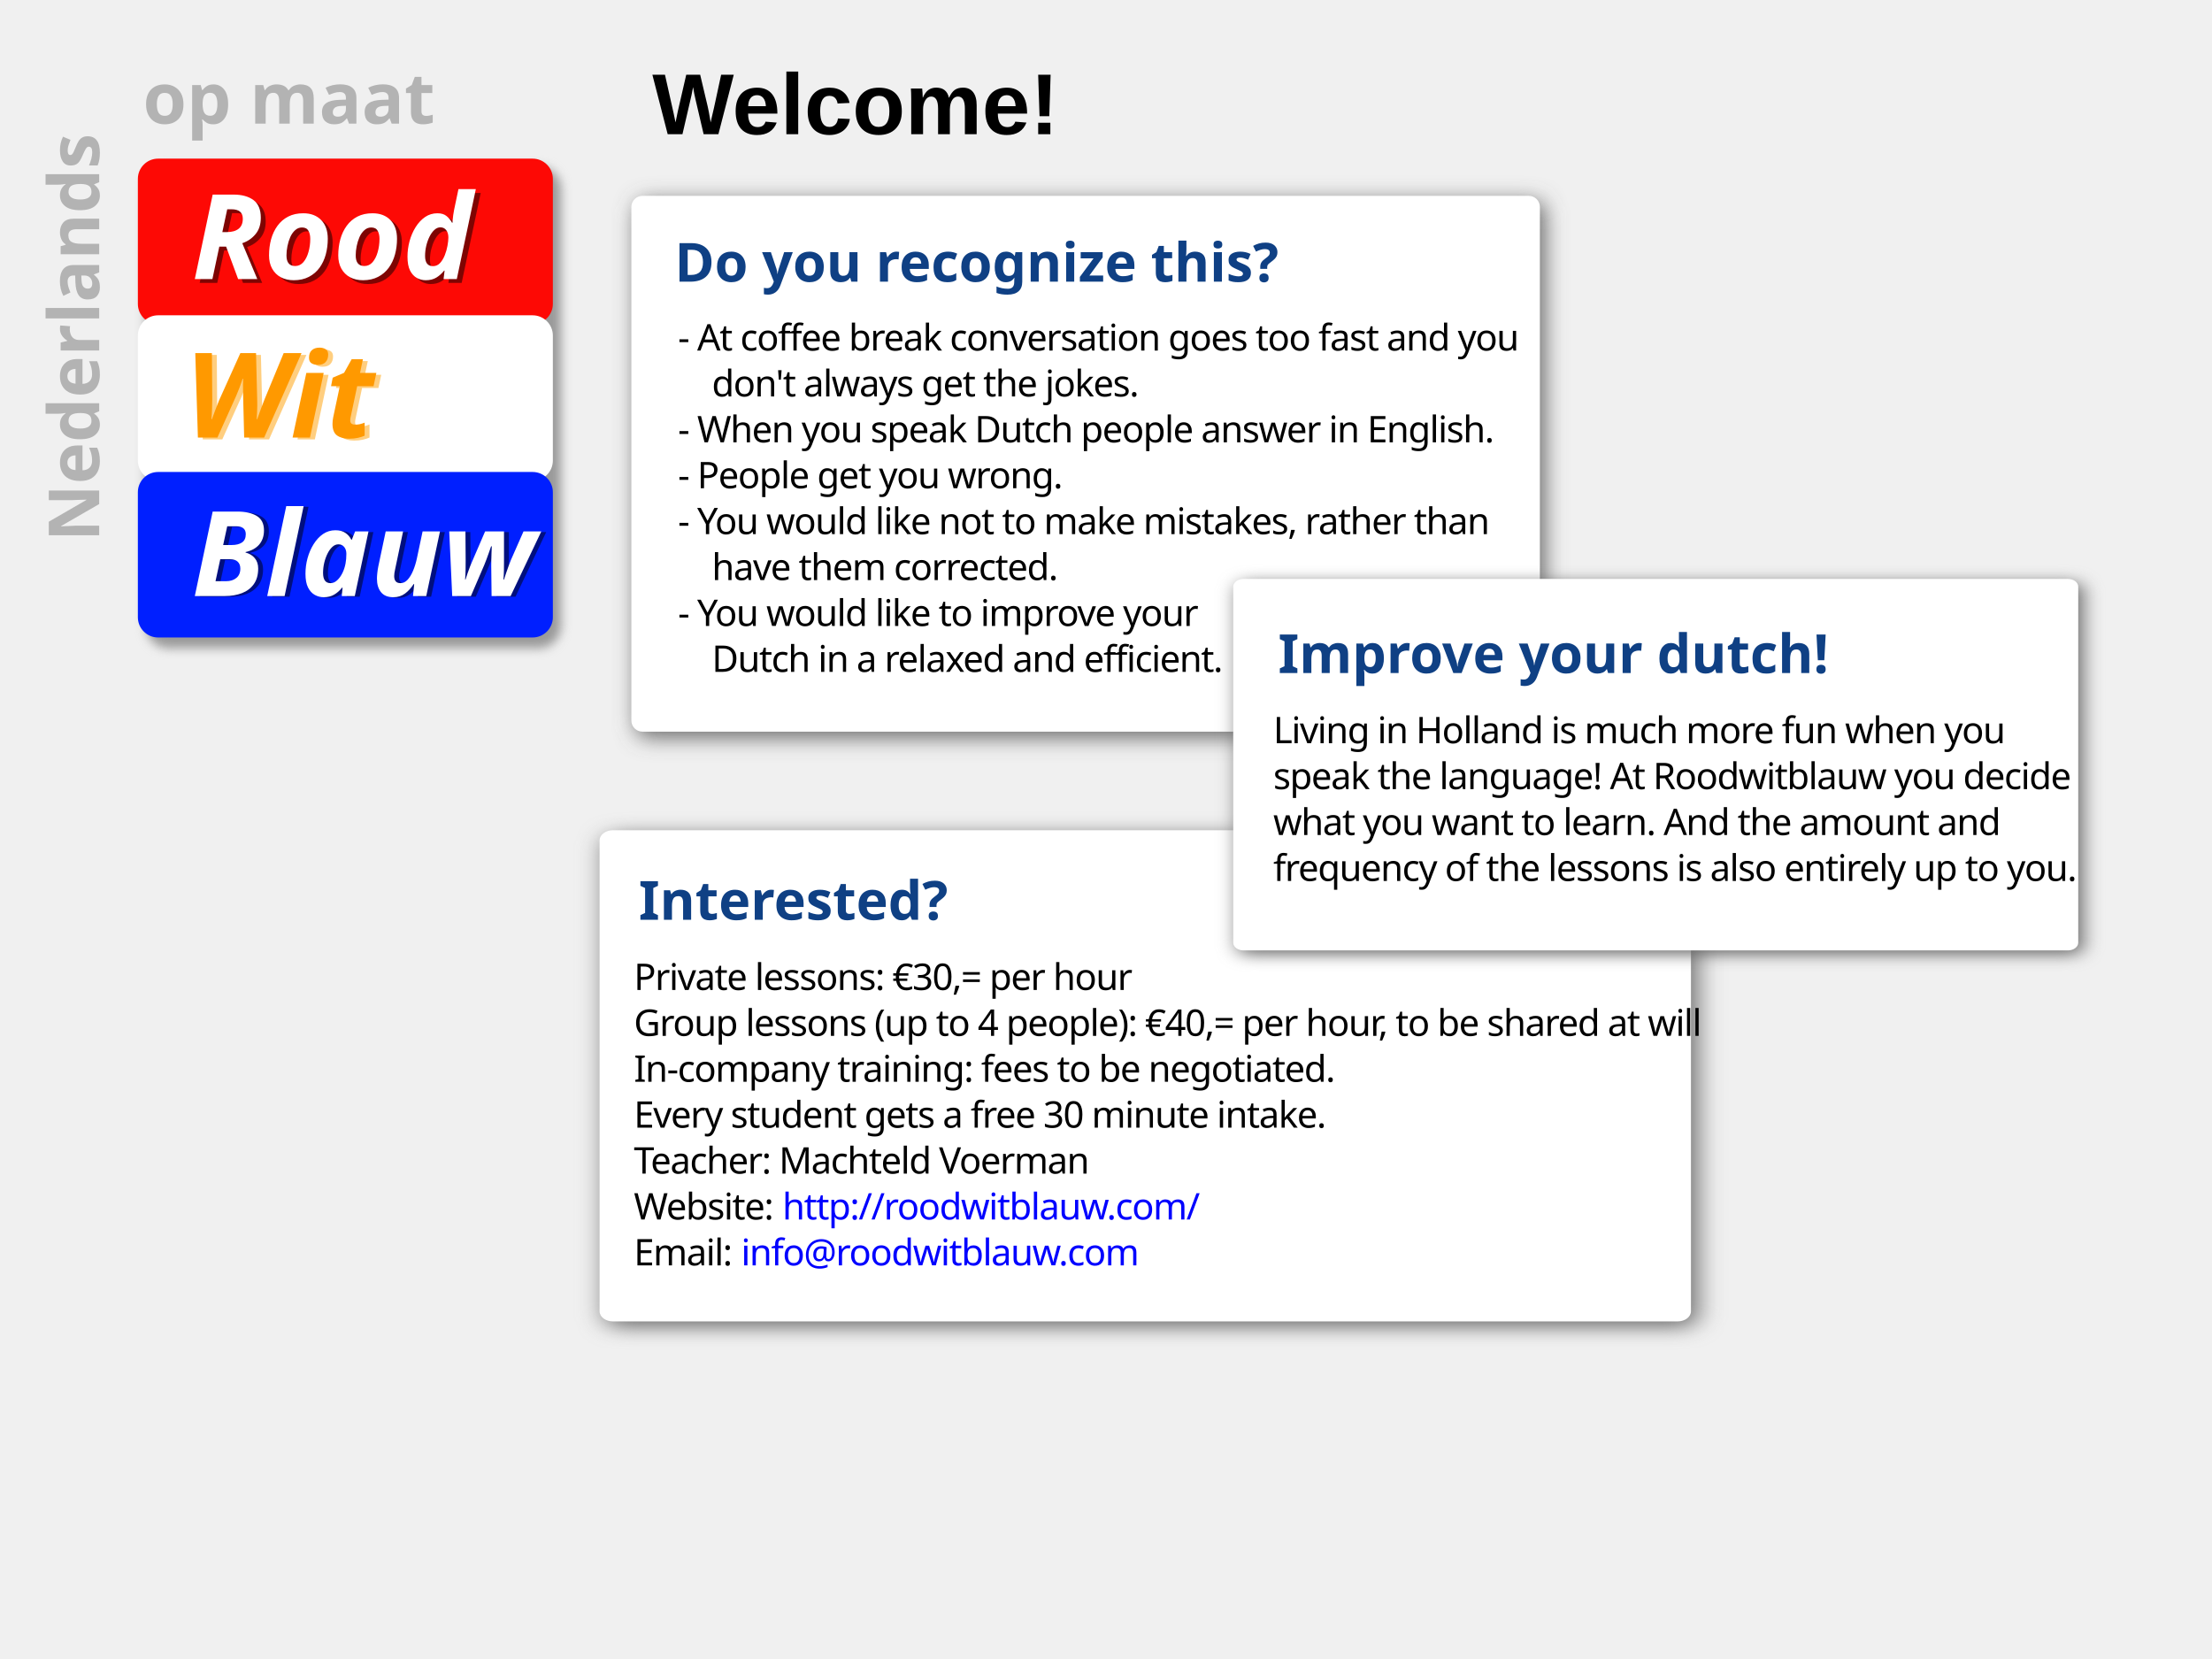
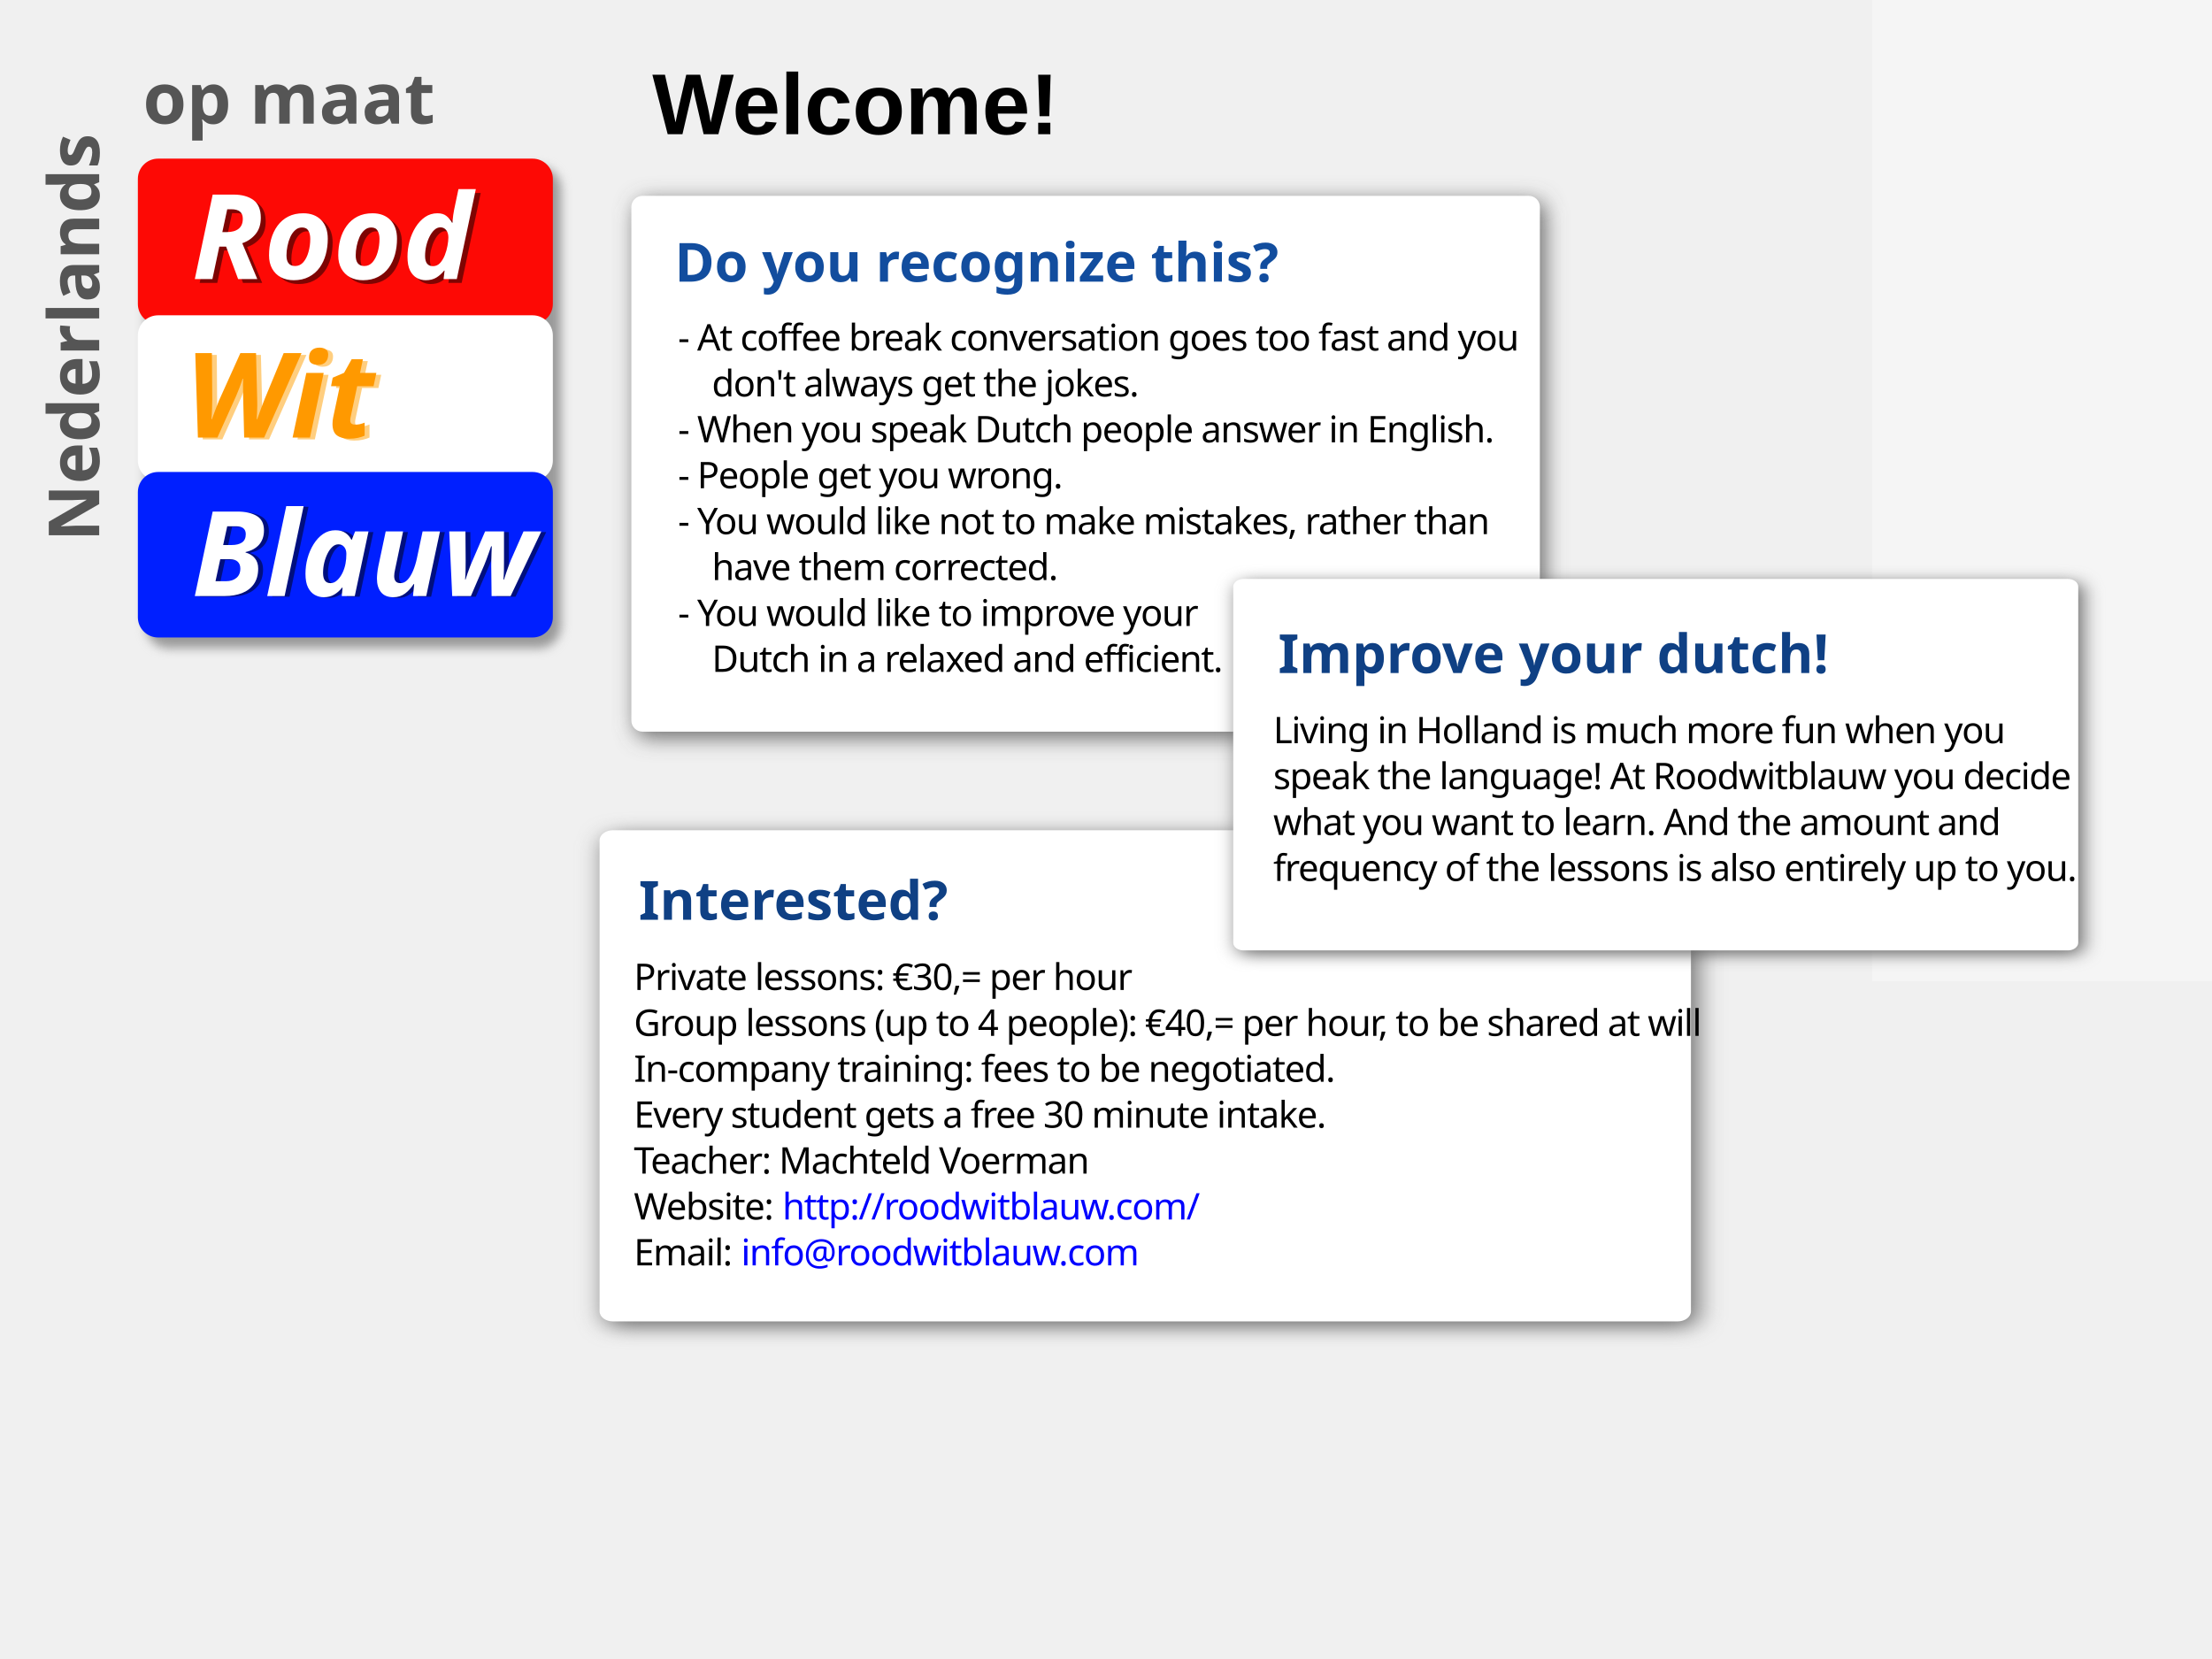
<svg xmlns="http://www.w3.org/2000/svg" width="1024" height="768" id="svg2" version="1.1">
  <defs id="defs4">
    <filter id="filter4291" color-interpolation-filters="sRGB">
      <feGaussianBlur stdDeviation="1.165" id="feGaussianBlur4293" />
    </filter>
    <filter id="filter4834">
      <feGaussianBlur stdDeviation="5.015" id="feGaussianBlur4836" />
    </filter>
    <filter color-interpolation-filters="sRGB" id="filter4834-9">
      <feGaussianBlur stdDeviation="5.015" id="feGaussianBlur4836-0" />
    </filter>
    <filter color-interpolation-filters="sRGB" id="filter4834-9-1">
      <feGaussianBlur stdDeviation="5.015" id="feGaussianBlur4836-0-7" />
    </filter>
  </defs>
  <g id="layer1" transform="translate(0,-284.3622)">
+     <rect style="fill:#f5f5f5;fill-opacity:1;stroke:none" id="rect3947" width="295.098" height="464.706" x="866.667" y="273.931" ry="0" />
    <g id="g4747" transform="matrix(2.04295,0,0,2.04295,-607.6632,219.5597)">
      <g style="fill:#999999;filter:url(#filter4291)" id="g3905-9-4" transform="translate(133.9581,-32.79752)">
        <rect style="fill:#999999;fill-opacity:1;stroke:none" id="rect3068-0-2-2" width="94.037" height="109.06" x="196.578" y="102.326" ry="5.084" />
      </g>
      <g transform="translate(33.4997,-1.345729)" id="g3905-3">
        <rect style="fill:#fd0905;fill-opacity:1;stroke:none" id="rect3068-3" width="94.037" height="37.5" x="295.184" y="69.013" ry="4.587" />
        <rect style="fill:#ffffff;fill-opacity:1;stroke:none" id="rect3068-4-4" width="94.037" height="37.5" x="295.184" y="104.514" ry="4.587" />
        <rect style="fill:#001fff;fill-opacity:1;stroke:none" id="rect3068-0-1" width="94.037" height="37.5" x="295.184" y="140.014" ry="4.587" />
      </g>
-       <g id="g4716" style="fill:#b3b3b3">
-         <g id="g4712" style="fill:#b3b3b3">
-           <text id="text3973-1" y="59.732" x="329.83" style="font-size:16px;font-style:normal;font-variant:normal;font-weight:bold;font-stretch:normal;line-height:125%;letter-spacing:0px;word-spacing:0px;fill:#b3b3b3;fill-opacity:1;stroke:none;font-family:Segoe UI;-inkscape-font-specification:Sans Bold" xml:space="preserve">
+       <g id="g4716" style="fill:#555555;fill-opacity:1">
+         <g id="g4712" style="fill:#555555;fill-opacity:1">
+           <text id="text3973-1" y="59.732" x="329.83" style="font-size:16px;font-style:normal;font-variant:normal;font-weight:bold;font-stretch:normal;line-height:125%;letter-spacing:0px;word-spacing:0px;fill:#555555;fill-opacity:1;stroke:none;font-family:Segoe UI;-inkscape-font-specification:Sans Bold" xml:space="preserve">
            <tspan y="59.732" x="329.83" id="tspan3975-3">op maat</tspan>
          </text>
        </g>
      </g>
-       <g id="g4706" style="fill:#b3b3b3">
-         <text xml:space="preserve" style="font-size:16px;font-style:normal;font-variant:normal;font-weight:bold;font-stretch:normal;line-height:125%;letter-spacing:0px;word-spacing:0px;fill:#b3b3b3;fill-opacity:1;stroke:none;font-family:Segoe UI;-inkscape-font-specification:Sans Bold" x="-154.437" y="319.923" id="text3973-4-8" transform="matrix(0,-1,1,0,0,0)">
+       <g id="g4706" style="fill:#555555;fill-opacity:1">
+         <text xml:space="preserve" style="font-size:16px;font-style:normal;font-variant:normal;font-weight:bold;font-stretch:normal;line-height:125%;letter-spacing:0px;word-spacing:0px;fill:#555555;fill-opacity:1;stroke:none;font-family:Segoe UI;-inkscape-font-specification:Sans Bold" x="-154.437" y="319.923" id="text3973-4-8" transform="matrix(0,-1,1,0,0,0)">
          <tspan id="tspan3975-5-7" x="-154.437" y="319.923">Nederlands</tspan>
        </text>
      </g>
      <text id="text3998-4-9-0-0" y="166.937" x="341.991" style="font-size:26.815px;font-style:oblique;font-variant:normal;font-weight:bold;font-stretch:normal;line-height:125%;letter-spacing:0px;word-spacing:0px;opacity:0.5;fill:#000000;fill-opacity:1;stroke:none;font-family:Gentium Basic;-inkscape-font-specification:Gentium Basic Bold Oblique" xml:space="preserve">
        <tspan y="166.937" x="341.991" id="tspan4000-2-8-2-2">Blauw</tspan>
      </text>
      <g id="g4723">
        <text xml:space="preserve" style="font-size:26.815px;font-style:oblique;font-variant:normal;font-weight:bold;font-stretch:normal;line-height:125%;letter-spacing:0px;word-spacing:0px;opacity:0.5;fill:#000000;fill-opacity:1;stroke:none;font-family:Gentium Basic;-inkscape-font-specification:Gentium Basic Bold Oblique" x="341.991" y="95.824" id="text3998-4-9">
          <tspan id="tspan4000-2-8" x="341.991" y="95.824">Rood</tspan>
        </text>
        <text xml:space="preserve" style="font-size:26.815px;font-style:oblique;font-variant:normal;font-weight:bold;font-stretch:normal;line-height:125%;letter-spacing:0px;word-spacing:0px;fill:#ffffff;fill-opacity:1;stroke:none;font-family:Gentium Basic;-inkscape-font-specification:Gentium Basic Bold Oblique" x="340.885" y="94.957" id="text3998-4">
          <tspan id="tspan4000-2" x="340.885" y="94.957">Rood</tspan>
        </text>
      </g>
      <g id="g4729">
        <text xml:space="preserve" style="font-size:26.815px;font-style:oblique;font-variant:normal;font-weight:bold;font-stretch:normal;line-height:125%;letter-spacing:0px;word-spacing:0px;opacity:0.5;fill:#ff9e00;fill-opacity:1;stroke:none;font-family:Gentium Basic;-inkscape-font-specification:Gentium Basic Bold Oblique" x="340.393" y="131.292" id="text3998-4-9-0" transform="translate(-3.2540411e-6,0)">
          <tspan id="tspan4000-2-8-2" x="340.393" y="131.292">Wit</tspan>
        </text>
        <text xml:space="preserve" style="font-size:26.815px;font-style:oblique;font-variant:normal;font-weight:bold;font-stretch:normal;line-height:125%;letter-spacing:0px;word-spacing:0px;fill:#ff9900;fill-opacity:1;stroke:none;font-family:Gentium Basic;-inkscape-font-specification:Gentium Basic Bold Oblique" x="339.288" y="130.87" id="text3998-5-77">
          <tspan id="tspan4000-1-9" x="339.288" y="130.87">Wit</tspan>
        </text>
      </g>
      <text id="text3998-5-7-3" y="166.784" x="340.885" style="font-size:26.815px;font-style:oblique;font-variant:normal;font-weight:bold;font-stretch:normal;line-height:125%;letter-spacing:0px;word-spacing:0px;fill:#ffffff;fill-opacity:1;stroke:none;font-family:Gentium Basic;-inkscape-font-specification:Gentium Basic Bold Oblique" xml:space="preserve">
        <tspan y="166.784" x="340.885" id="tspan4000-1-1-1">Blauw</tspan>
      </text>
+       <g transform="matrix(0,1,-1,0,471.2622,-53.29771)" id="g4706-15" style="fill:#e6e6e6" />
    </g>
    <g id="g3136">
      <g id="g4838-0-4" transform="matrix(1.201256,0,0,0.9167333,-73.53202,324.902)">
        <rect style="fill:#666666;fill-opacity:1;stroke:none;filter:url(#filter4834-9-1)" id="rect4806-0-6-0" width="420.588" height="248.039" x="294.49" y="377.558" ry="5.145" />
        <rect style="fill:#ffffff;fill-opacity:1;stroke:none" id="rect4806-1-9" width="420.588" height="248.039" x="292.275" y="375.029" ry="5.145" />
      </g>
      <g id="g4838">
        <rect style="fill:#666666;fill-opacity:1;stroke:none;filter:url(#filter4834)" id="rect4806-0" width="420.588" height="248.039" x="294.49" y="377.558" ry="5.145" />
        <rect style="fill:#ffffff;fill-opacity:1;stroke:none" id="rect4806" width="420.588" height="248.039" x="292.275" y="375.029" ry="5.145" />
      </g>
      <text id="text4780" y="346.48" x="301.961" style="font-size:40px;font-style:normal;font-variant:normal;font-weight:bold;font-stretch:normal;line-height:125%;letter-spacing:0px;word-spacing:0px;fill:#000000;fill-opacity:1;stroke:none;font-family:Segoe UI;-inkscape-font-specification:Sans Bold" xml:space="preserve">
        <tspan style="font-style:normal;font-variant:normal;font-weight:bold;font-stretch:normal;font-family:Arial;-inkscape-font-specification:Arial Bold" y="346.48" x="301.961" id="tspan4782">Welcome!</tspan>
      </text>
-       <text id="text4784" y="414.754" x="312.314" style="font-size:25px;font-style:normal;font-variant:normal;font-weight:bold;font-stretch:normal;line-height:125%;letter-spacing:0px;word-spacing:0px;fill:#0f4084;fill-opacity:1;stroke:none;font-family:Segoe UI;-inkscape-font-specification:Sans Bold" xml:space="preserve">
+       <text id="text4784" y="414.754" x="312.314" style="font-size:25px;font-style:normal;font-variant:normal;font-weight:bold;font-stretch:normal;line-height:125%;letter-spacing:0px;word-spacing:0px;fill:#124d9e;fill-opacity:1;stroke:none;font-family:Segoe UI;-inkscape-font-specification:Sans Bold" xml:space="preserve">
        <tspan y="414.754" x="312.314" id="tspan4786">Do you recognize this?</tspan>
      </text>
      <text id="text4788" y="446.637" x="313.843" style="font-size:17px;font-style:normal;font-variant:normal;font-weight:normal;font-stretch:normal;line-height:125%;letter-spacing:-0.5px;word-spacing:0px;fill:#000000;fill-opacity:1;stroke:none;font-family:Segoe UI;-inkscape-font-specification:Segoe UI" xml:space="preserve">
        <tspan y="446.637" x="313.843" id="tspan4790">- At coffee break conversation goes too fast and you</tspan>
        <tspan id="tspan4800" y="467.887" x="313.843">    don't always get the jokes.</tspan>
        <tspan id="tspan4792" y="489.137" x="313.843">- When you speak Dutch people answer in English.</tspan>
        <tspan id="tspan4794" y="510.387" x="313.843">- People get you wrong.</tspan>
        <tspan id="tspan4796" y="531.637" x="313.843">- You would like not to make mistakes, rather than</tspan>
        <tspan id="tspan4802" y="552.887" x="313.843">    have them corrected.</tspan>
        <tspan id="tspan4798" y="574.137" x="313.843">- You would like to improve your</tspan>
        <tspan id="tspan4804" y="595.387" x="313.843">    Dutch in a relaxed and efficient.</tspan>
      </text>
      <g id="g4838-0" transform="matrix(0.9300632,0,0,0.6933517,299.0682,292.3353)">
        <rect style="fill:#666666;fill-opacity:1;stroke:none;filter:url(#filter4834-9)" id="rect4806-0-6" width="420.588" height="248.039" x="294.49" y="377.558" ry="5.145" />
        <rect style="fill:#ffffff;fill-opacity:1;stroke:none" id="rect4806-1" width="420.588" height="248.039" x="292.275" y="375.029" ry="5.145" />
      </g>
      <text id="text4784-3" y="595.934" x="591.671" style="font-size:25px;font-style:normal;font-variant:normal;font-weight:bold;font-stretch:normal;line-height:125%;letter-spacing:0px;word-spacing:0px;fill:#0f4084;fill-opacity:1;stroke:none;font-family:Segoe UI;-inkscape-font-specification:Sans Bold" xml:space="preserve">
        <tspan y="595.934" x="591.671" id="tspan4786-8">Improve your dutch!</tspan>
      </text>
      <text id="text4788-9" y="628.428" x="589.427" style="font-size:17px;font-style:normal;font-variant:normal;font-weight:normal;font-stretch:normal;line-height:125%;letter-spacing:-0.5px;word-spacing:0px;fill:#000000;fill-opacity:1;stroke:none;font-family:Segoe UI;-inkscape-font-specification:Segoe UI" xml:space="preserve">
        <tspan id="tspan4804-1" y="628.428" x="589.427">Living in Holland is much more fun when you</tspan>
        <tspan id="tspan4974" y="649.678" x="589.427">speak the language! At Roodwitblauw you decide</tspan>
        <tspan id="tspan4976" y="670.928" x="589.427">what you want to learn. And the amount and</tspan>
        <tspan id="tspan4978" y="692.178" x="589.427">frequency of the lessons is also entirely up to you.</tspan>
      </text>
      <text id="text4784-3-4" y="710.152" x="295.67" style="font-size:25px;font-style:normal;font-variant:normal;font-weight:bold;font-stretch:normal;line-height:125%;letter-spacing:0px;word-spacing:0px;fill:#0f4084;fill-opacity:1;stroke:none;font-family:Segoe UI;-inkscape-font-specification:Sans Bold" xml:space="preserve">
        <tspan y="710.152" x="295.67" id="tspan4786-8-8">Interested?</tspan>
      </text>
      <text id="text4788-9-8" y="742.646" x="293.426" style="font-size:17px;font-style:normal;font-variant:normal;font-weight:normal;font-stretch:normal;line-height:125%;letter-spacing:-0.5px;word-spacing:0px;fill:#000000;fill-opacity:1;stroke:none;font-family:Segoe UI;-inkscape-font-specification:Segoe UI" xml:space="preserve">
        <tspan id="tspan4978-5" y="742.646" x="293.426">Private lessons: €30,= per hour</tspan>
        <tspan id="tspan3118" y="763.896" x="293.426">Group lessons (up to 4 people): €40,= per hour, to be shared at will</tspan>
        <tspan id="tspan3120" y="785.146" x="293.426">In-company training: fees to be negotiated.</tspan>
        <tspan id="tspan3122" y="806.396" x="293.426">Every student gets a free 30 minute intake.</tspan>
        <tspan id="tspan3124" y="827.646" x="293.426">Teacher: Machteld Voerman</tspan>
        <tspan id="tspan3126" y="848.896" x="293.426">Website: <tspan id="tspan3134" style="fill:#0000ff">http://roodwitblauw.com/</tspan>
        </tspan>
        <tspan id="tspan3128" y="870.146" x="293.426">Email: <tspan id="tspan3132" style="fill:#0000ff">info@roodwitblauw.com</tspan>
        </tspan>
      </text>
    </g>
  </g>
</svg>
